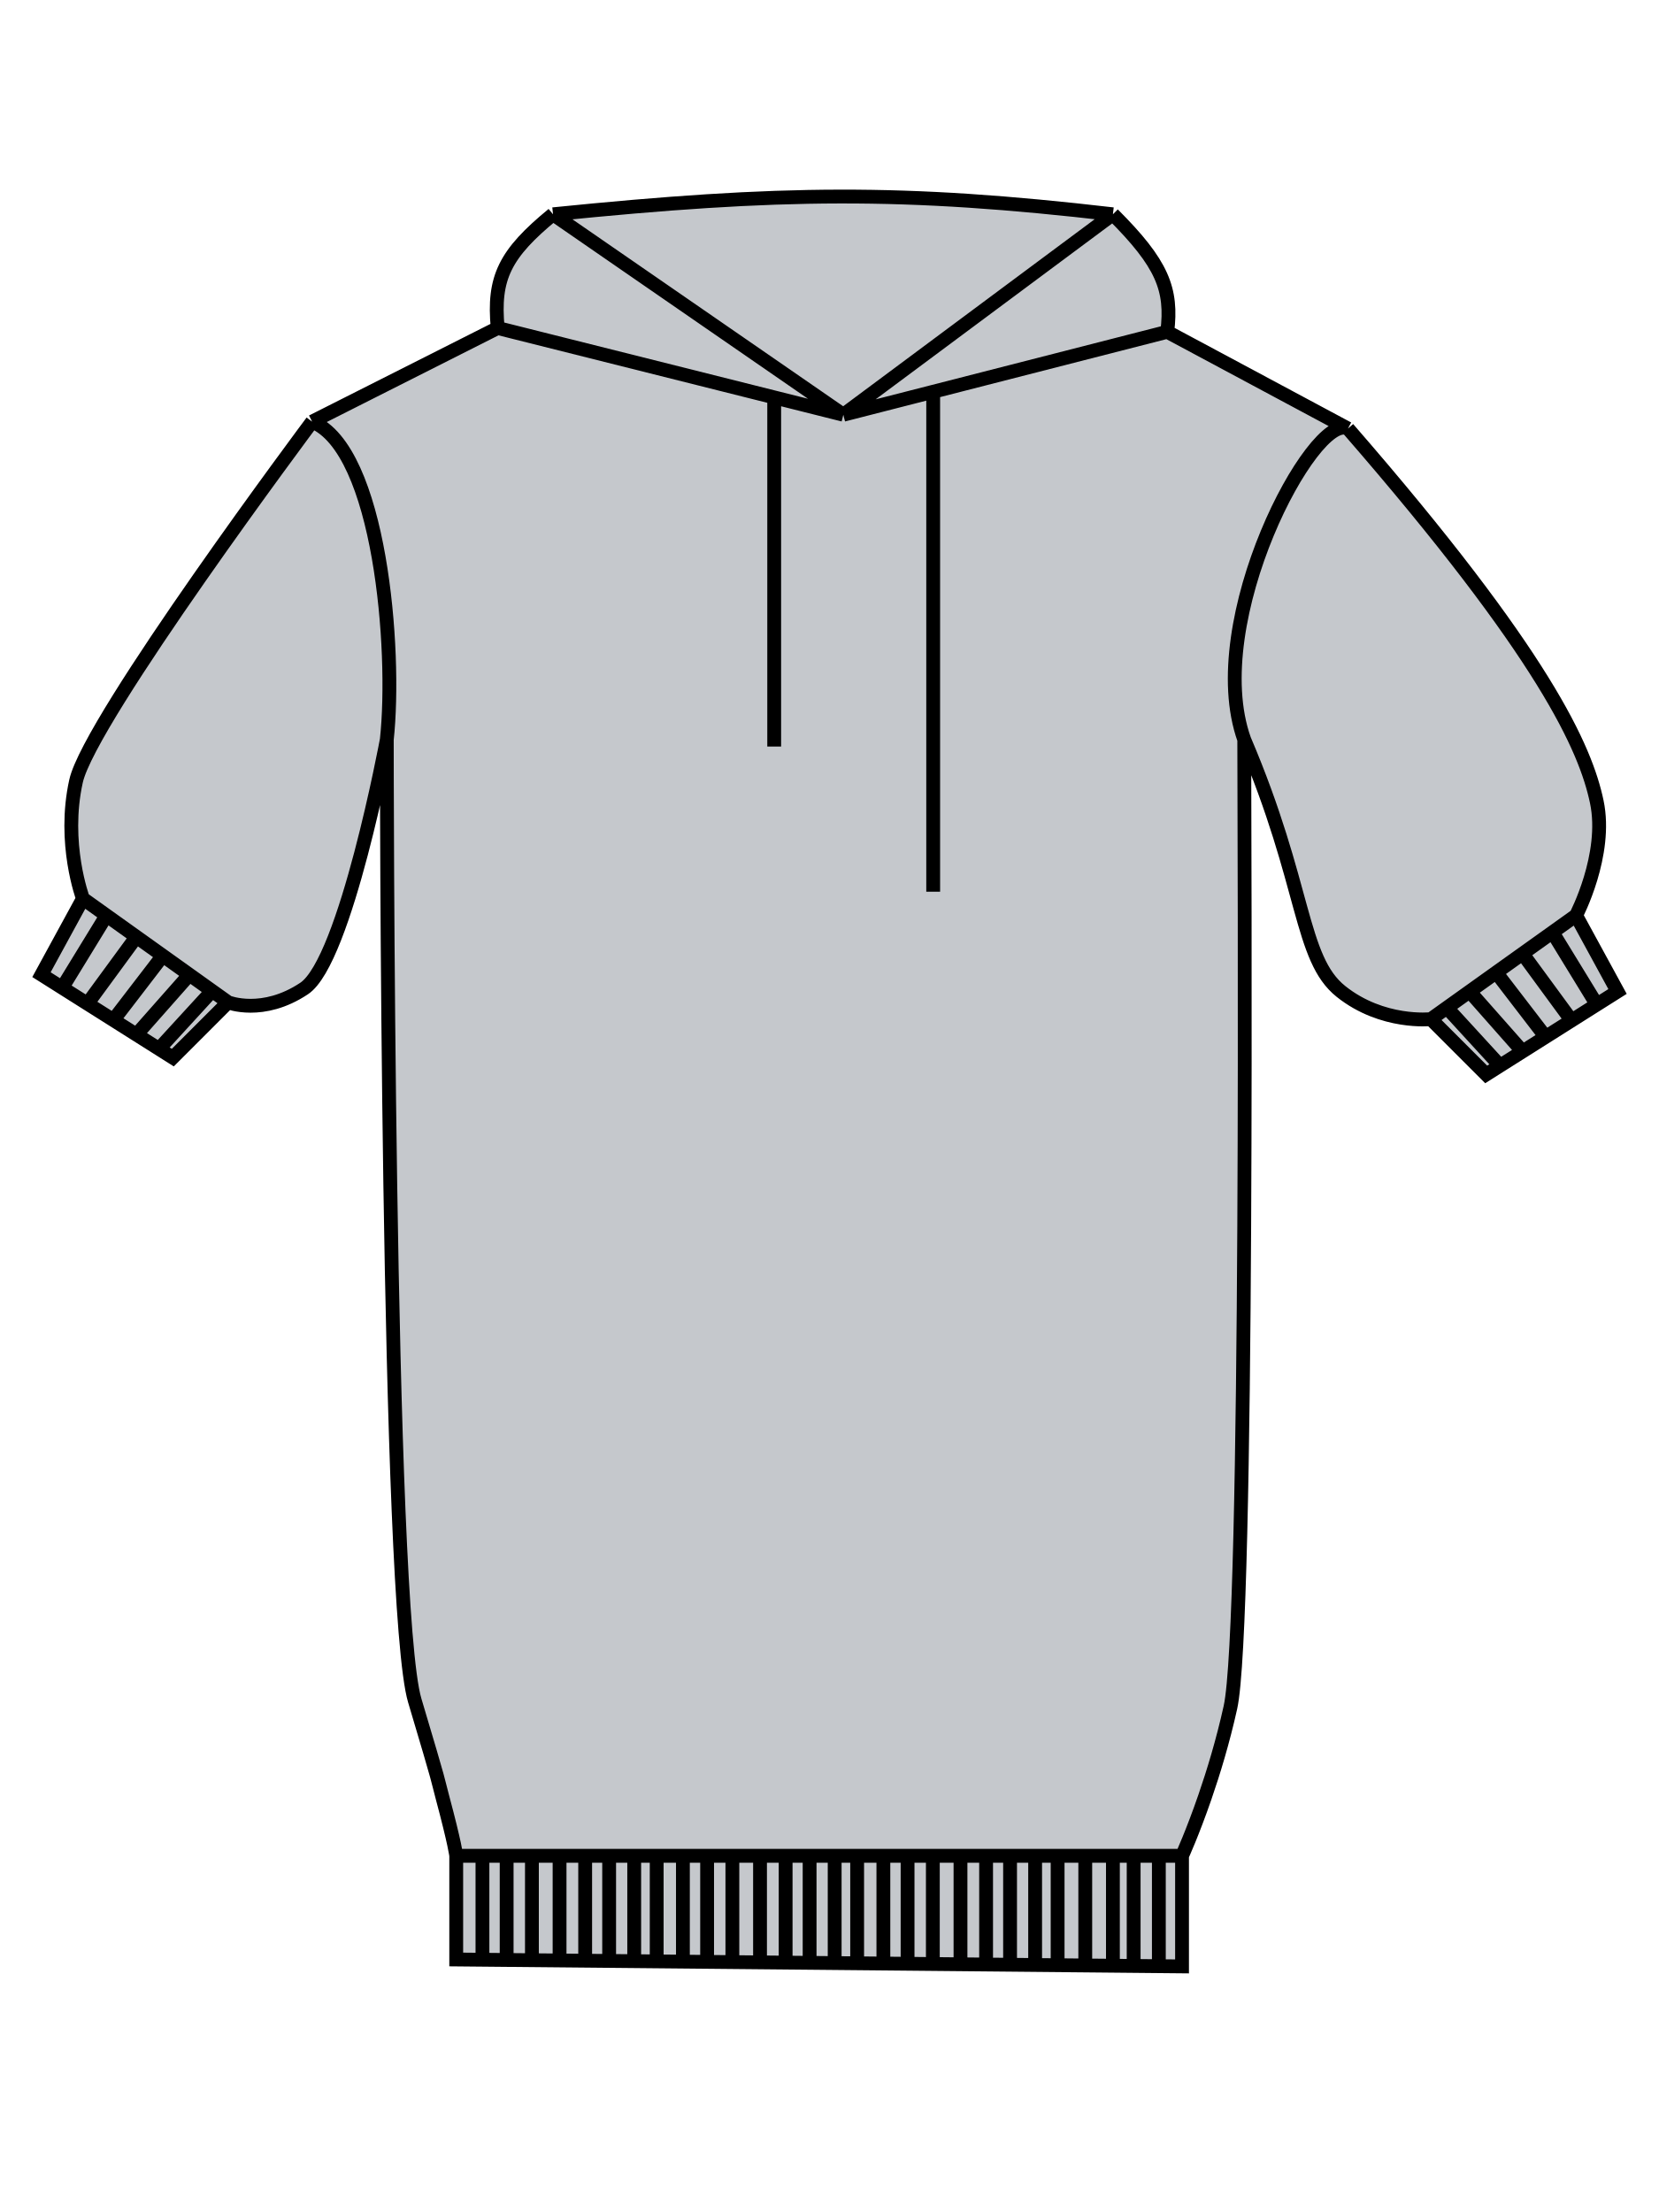
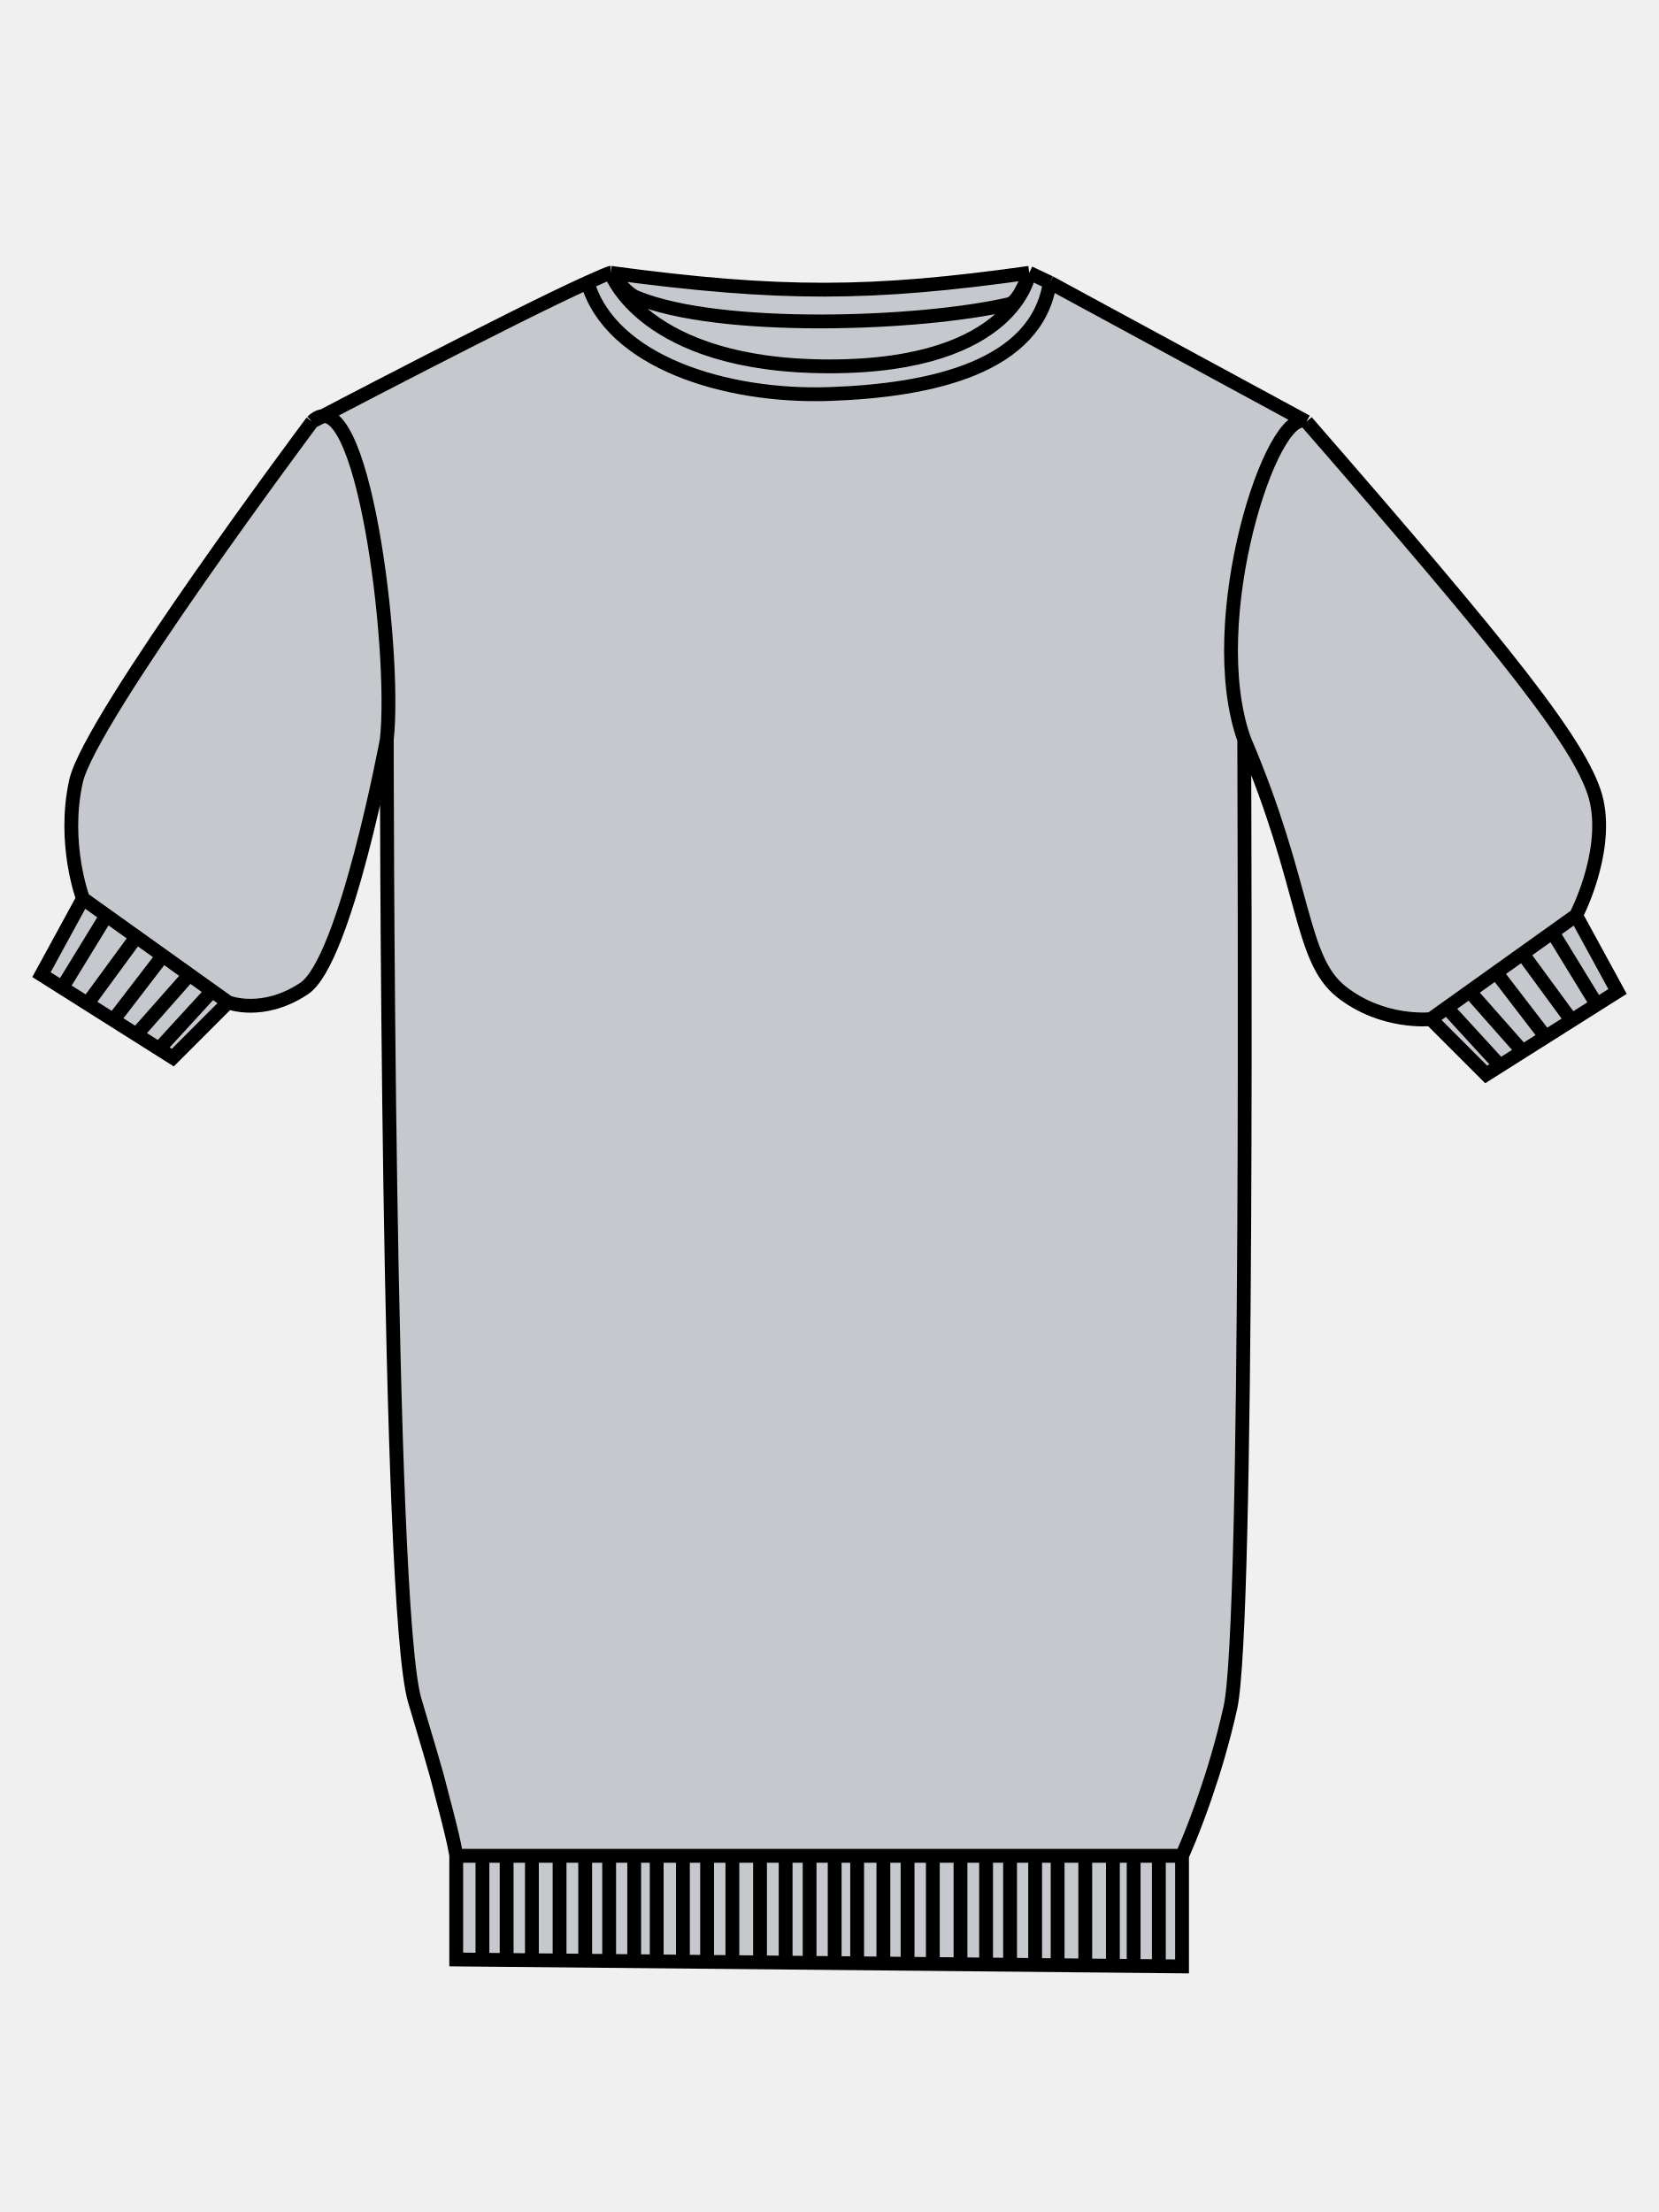
<svg xmlns="http://www.w3.org/2000/svg" width="120" height="160" viewBox="0 0 120 160" fill="none">
-   <rect width="120" height="160" fill="white" />
-   <path d="M33 141.735V134.235C33 134.235 32.925 133.442 32 129.992C31.557 128.34 32.022 129.775 30 123C27.978 116.225 27.978 53.5 27.978 53.5C27.978 53.5 25 69.5 22 71.5C19 73.5 16.5 72.5 16.5 72.5L12.5 76.5L11.5 75.868L9.868 74.838L8.2 73.784L6.324 72.6L4.5 71.448L3 70.5L6 65C6 65 4.5 61 5.5 56.5C6.5 52 22.578 30.5 22.578 30.5L36 23.725C35.655 20.087 36.514 18.362 40 15.5C56.456 13.834 65.363 13.744 80.5 15.5C84.085 19.078 84.808 20.922 84.431 24L97.5 31C111.795 47.434 114.696 54.175 115.5 58C116.304 61.826 114 66.217 114 66.217L117 71.717L115.5 72.664L113.676 73.816L111.8 75.001L110.132 76.055L108.5 77.085L107.5 77.717L103.5 73.717C103.5 73.717 100 74.108 97 71.717C94 69.326 94.497 64.038 90 53.5C90 60 90.328 117.5 89 123.5C88.456 125.955 87.772 128.199 87.152 129.992C86.258 132.582 85.5 134.235 85.5 134.235V142.235L83.823 142.219L80.5 142.187L78.5 142.168L76.5 142.149L74.874 142.134L73.061 142.116L71.327 142.1L69.475 142.082L67.475 142.063L65.647 142.046L63.897 142.029L62 142.011L60.374 141.995L58.561 141.978L56.827 141.962L54.975 141.944L52.975 141.925L51.147 141.908L49.397 141.891L47.5 141.873L45.874 141.857L44.061 141.84L42.327 141.824L40.475 141.806L38.475 141.787L36.647 141.77L34.897 141.753L33 141.735Z" fill="#C5C8CC" />
-   <path d="M22.578 30.5C27.5 32.5 28.684 47 27.978 53.5M22.578 30.5C22.578 30.5 6.5 52 5.5 56.5C4.5 61 6 65 6 65M22.578 30.5L36 23.725M97.5 31C95.015 29.782 86.926 44.908 90 53.5M97.5 31C111.795 47.434 114.696 54.175 115.5 58C116.304 61.826 114 66.217 114 66.217M97.5 31L84.431 24M33 134.235V141.735L78.5 142.168M33 134.235C33 134.235 32.925 133.442 32 129.992C31.557 128.34 32.022 129.775 30 123C27.978 116.225 27.978 53.5 27.978 53.5M33 134.235H78.5M85.5 134.235V142.235L83.823 142.219M85.5 134.235C85.5 134.235 86.258 132.582 87.152 129.992C87.772 128.199 88.456 125.955 89 123.5C90.328 117.5 90 60 90 53.5M85.5 134.235H83.823M90 53.5C94.497 64.038 94 69.326 97 71.717C100 74.108 103.5 73.717 103.5 73.717M27.978 53.5C27.978 53.5 25 69.5 22 71.5C19 73.5 16.5 72.5 16.5 72.5M34.897 134.235V142.235M36.647 134.235V142.235M44.061 134.235V142.235M38.475 134.235V142.235M40.475 134.235V142.235M42.327 134.235V142.235M45.874 134.235V142.235M47.5 134.235V142.235M49.397 134.235V142.235M51.147 134.235V142.235M58.561 134.235V142.235M52.975 134.235V142.235M54.975 134.235V142.235M56.827 134.235V142.235M60.374 134.235V142.235M62 134.235V142.235M63.897 134.235V142.235M65.647 134.235V142.235M73.061 134.235V142.235M67.475 134.235V142.235M69.475 134.235V142.235M71.327 134.235V142.235M74.874 134.235V142.235M76.5 134.235V142.235M78.5 134.235V142.168M78.5 134.235H80.5M78.5 142.168L80.5 142.187M80.5 134.235V142.187M80.5 134.235H82M80.5 142.187L83.823 142.219M82 134.235V142.168M82 134.235H83.823M83.823 142.219V134.235M6 65L3 70.5L4.5 71.448M6 65L7.703 66.217M16.5 72.5L12.5 76.5L11.5 75.868M16.5 72.5L15.344 71.675M7.703 66.217L4.5 71.448M7.703 66.217L9.868 67.763M4.5 71.448L6.324 72.6M6.324 72.6L9.868 67.763M6.324 72.6L8.2 73.784M9.868 67.763L11.777 69.126M11.777 69.126L8.2 73.784M11.777 69.126L13.7 70.5M8.2 73.784L9.868 74.838M9.868 74.838L13.7 70.5M9.868 74.838L11.5 75.868M13.7 70.5L15.344 71.675M15.344 71.675L11.5 75.868M114 66.217L117 71.717L115.5 72.664M114 66.217L112.297 67.434M103.5 73.717L107.5 77.717L108.5 77.085M103.5 73.717L104.656 72.891M112.297 67.434L115.5 72.664M112.297 67.434L110.132 68.98M115.5 72.664L113.676 73.816M113.676 73.816L110.132 68.98M113.676 73.816L111.8 75.001M110.132 68.98L108.223 70.343M108.223 70.343L111.8 75.001M108.223 70.343L106.3 71.717M111.8 75.001L110.132 76.055M110.132 76.055L106.3 71.717M110.132 76.055L108.5 77.085M106.3 71.717L104.656 72.891M104.656 72.891L108.5 77.085M61 30L60.276 29.819L56 28.745M61 30L62.132 29.71L67.5 28.336M61 30L40 15.5M61 30L80.5 15.5M40 15.5C36.514 18.362 35.655 20.087 36 23.725M40 15.5C56.456 13.834 65.363 13.744 80.5 15.5M36 23.725L56 28.745M80.5 15.5C84.085 19.078 84.808 20.922 84.431 24M84.431 24L67.5 28.336M56 28.745L56 54M67.5 28.336L67.5 64.5" stroke="black" />
+   <path d="M33 141.735V134.235C33 134.235 32.925 133.442 32 129.992C31.557 128.34 32.022 129.775 30 123C27.978 116.225 27.978 53.5 27.978 53.5C27.978 53.5 25 69.5 22 71.5C19 73.5 16.5 72.5 16.5 72.5L12.5 76.5L11.5 75.868L9.868 74.838L8.2 73.784L6.324 72.6L4.5 71.447L3 70.5L6 65C6 65 4.5 61 5.5 56.5C6.5 52 22.578 30.5 22.578 30.5C22.843 30.244 23.102 30.113 23.355 30.094C26.455 28.473 37.997 22.462 42.5 20.436C43.479 19.996 44.093 19.735 44.172 19.735C56.46 21.384 63.075 21.333 74.45 19.735L75.935 20.436L94.5 30.5C108.795 46.933 114.696 54.174 115.5 58C116.304 61.826 114 66.217 114 66.217L117 71.717L115.5 72.664L113.676 73.816L111.8 75.001L110.132 76.054L108.5 77.085L107.5 77.717L103.5 73.717C103.5 73.717 100 74.108 97 71.717C94 69.326 94.497 64.038 90 53.5C90 60 90.328 117.5 89 123.5C88.456 125.955 87.772 128.199 87.152 129.992C86.258 132.582 85.5 134.235 85.5 134.235V142.235L83.823 142.219L80.5 142.187L78.5 142.168L76.5 142.149L74.874 142.133L73.061 142.116L71.327 142.1L69.475 142.082L67.475 142.063L65.647 142.046L63.897 142.029L62 142.011L60.374 141.995L58.561 141.978L56.827 141.962L54.975 141.944L52.975 141.925L51.147 141.907L49.397 141.891L47.5 141.873L45.874 141.857L44.061 141.84L42.327 141.823L40.475 141.806L38.475 141.787L36.647 141.769L34.897 141.753L33 141.735Z" fill="#C5C8CC" />
+   <path d="M44.172 19.735C44.172 19.735 46.5 26.5 60 26.5C73.5 26.5 74.45 19.735 74.45 19.735M44.172 19.735C56.46 21.384 63.075 21.333 74.45 19.735M44.172 19.735C44.093 19.735 43.479 19.996 42.5 20.436M44.172 19.735C44.172 19.735 45.212 21.172 46 21.5C52 24 66.5 23.5 73 22C73.752 21.826 74.45 19.735 74.45 19.735M22.578 30.5C26.205 26.994 28.684 47 27.978 53.5M22.578 30.5C22.578 30.5 37.277 22.787 42.5 20.436M22.578 30.5C22.578 30.5 6.5 52 5.5 56.5C4.5 61 6 65 6 65M74.45 19.735L75.935 20.436M94.5 30.5C92.015 29.282 86.926 44.908 90 53.5M94.5 30.5L75.935 20.436M94.5 30.5C108.795 46.933 114.696 54.174 115.5 58C116.304 61.826 114 66.217 114 66.217M33 134.235V141.735L78.5 142.168M33 134.235C33 134.235 32.925 133.442 32 129.992C31.557 128.34 32.022 129.775 30 123C27.978 116.225 27.978 53.5 27.978 53.5M33 134.235H78.5M85.5 134.235V142.235L83.823 142.219M85.5 134.235C85.5 134.235 86.258 132.582 87.152 129.992C87.772 128.199 88.456 125.955 89 123.5C90.328 117.5 90 60 90 53.5M85.5 134.235H83.823M90 53.5C94.497 64.038 94 69.326 97 71.717C100 74.108 103.5 73.717 103.5 73.717M27.978 53.5C27.978 53.5 25 69.5 22 71.5C19 73.5 16.5 72.5 16.5 72.5M42.5 20.436C44.172 26.162 52.465 28.758 60 28.5C67.534 28.242 75 26.5 75.935 20.436M34.897 134.235V142.235M36.647 134.235V142.235M44.061 134.235V142.235M38.475 134.235V142.235M40.475 134.235V142.235M42.327 134.235V142.235M45.874 134.235V142.235M47.5 134.235V142.235M49.397 134.235V142.235M51.147 134.235V142.235M58.561 134.235V142.235M52.975 134.235V142.235M54.975 134.235V142.235M56.827 134.235V142.235M60.374 134.235V142.235M62 134.235V142.235M63.897 134.235V142.235M65.647 134.235V142.235M73.061 134.235V142.235M67.475 134.235V142.235M69.475 134.235V142.235M71.327 134.235V142.235M74.874 134.235V142.235M76.5 134.235V142.235M78.5 134.235V142.168M78.5 134.235H80.5M78.5 142.168L80.5 142.187M80.5 134.235V142.187M80.5 134.235H82M80.5 142.187L83.823 142.219M82 134.235V142.168M82 134.235H83.823M83.823 142.219V134.235M6 65L3 70.5L4.5 71.447M6 65L7.703 66.217M16.5 72.5L12.5 76.5L11.5 75.868M16.5 72.5L15.344 71.674M7.703 66.217L4.5 71.447M7.703 66.217L9.868 67.763M4.5 71.447L6.324 72.6M6.324 72.6L9.868 67.763M6.324 72.6L8.2 73.784M9.868 67.763L11.777 69.126M11.777 69.126L8.2 73.784M11.777 69.126L13.7 70.5M8.2 73.784L9.868 74.838M9.868 74.838L13.7 70.5M9.868 74.838L11.5 75.868M13.7 70.5L15.344 71.674M15.344 71.674L11.5 75.868M114 66.217L117 71.717L115.5 72.664M114 66.217L112.297 67.433M103.5 73.717L107.5 77.717L108.5 77.085M103.5 73.717L104.656 72.891M112.297 67.433L115.5 72.664M112.297 67.433L110.132 68.98M115.5 72.664L113.676 73.816M113.676 73.816L110.132 68.98M113.676 73.816L111.8 75.001M110.132 68.98L108.223 70.343M108.223 70.343L111.8 75.001M108.223 70.343L106.3 71.717M111.8 75.001L110.132 76.054M110.132 76.054L106.3 71.717M110.132 76.054L108.5 77.085M106.3 71.717L104.656 72.891M104.656 72.891L108.5 77.085" stroke="black" />
</svg>
